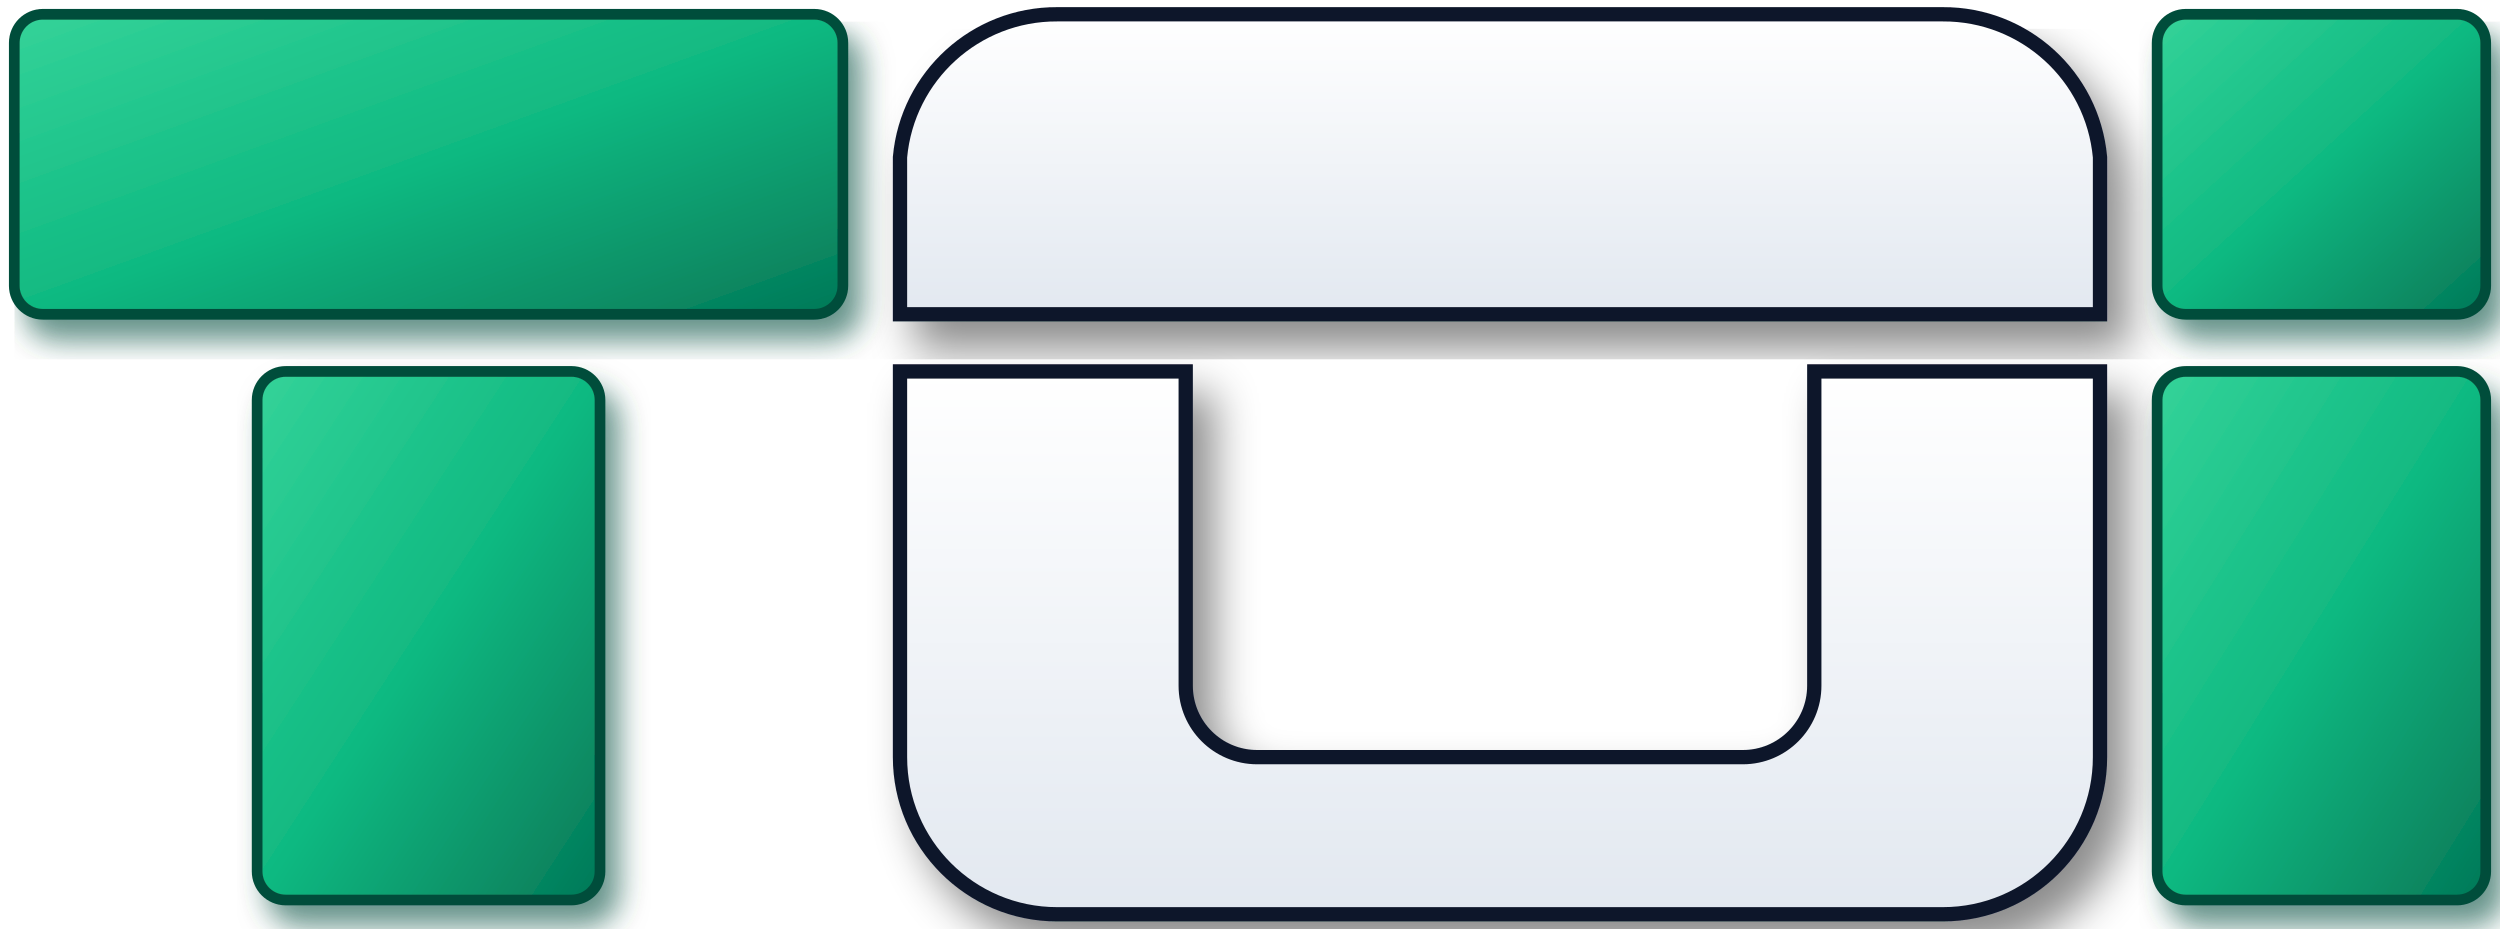
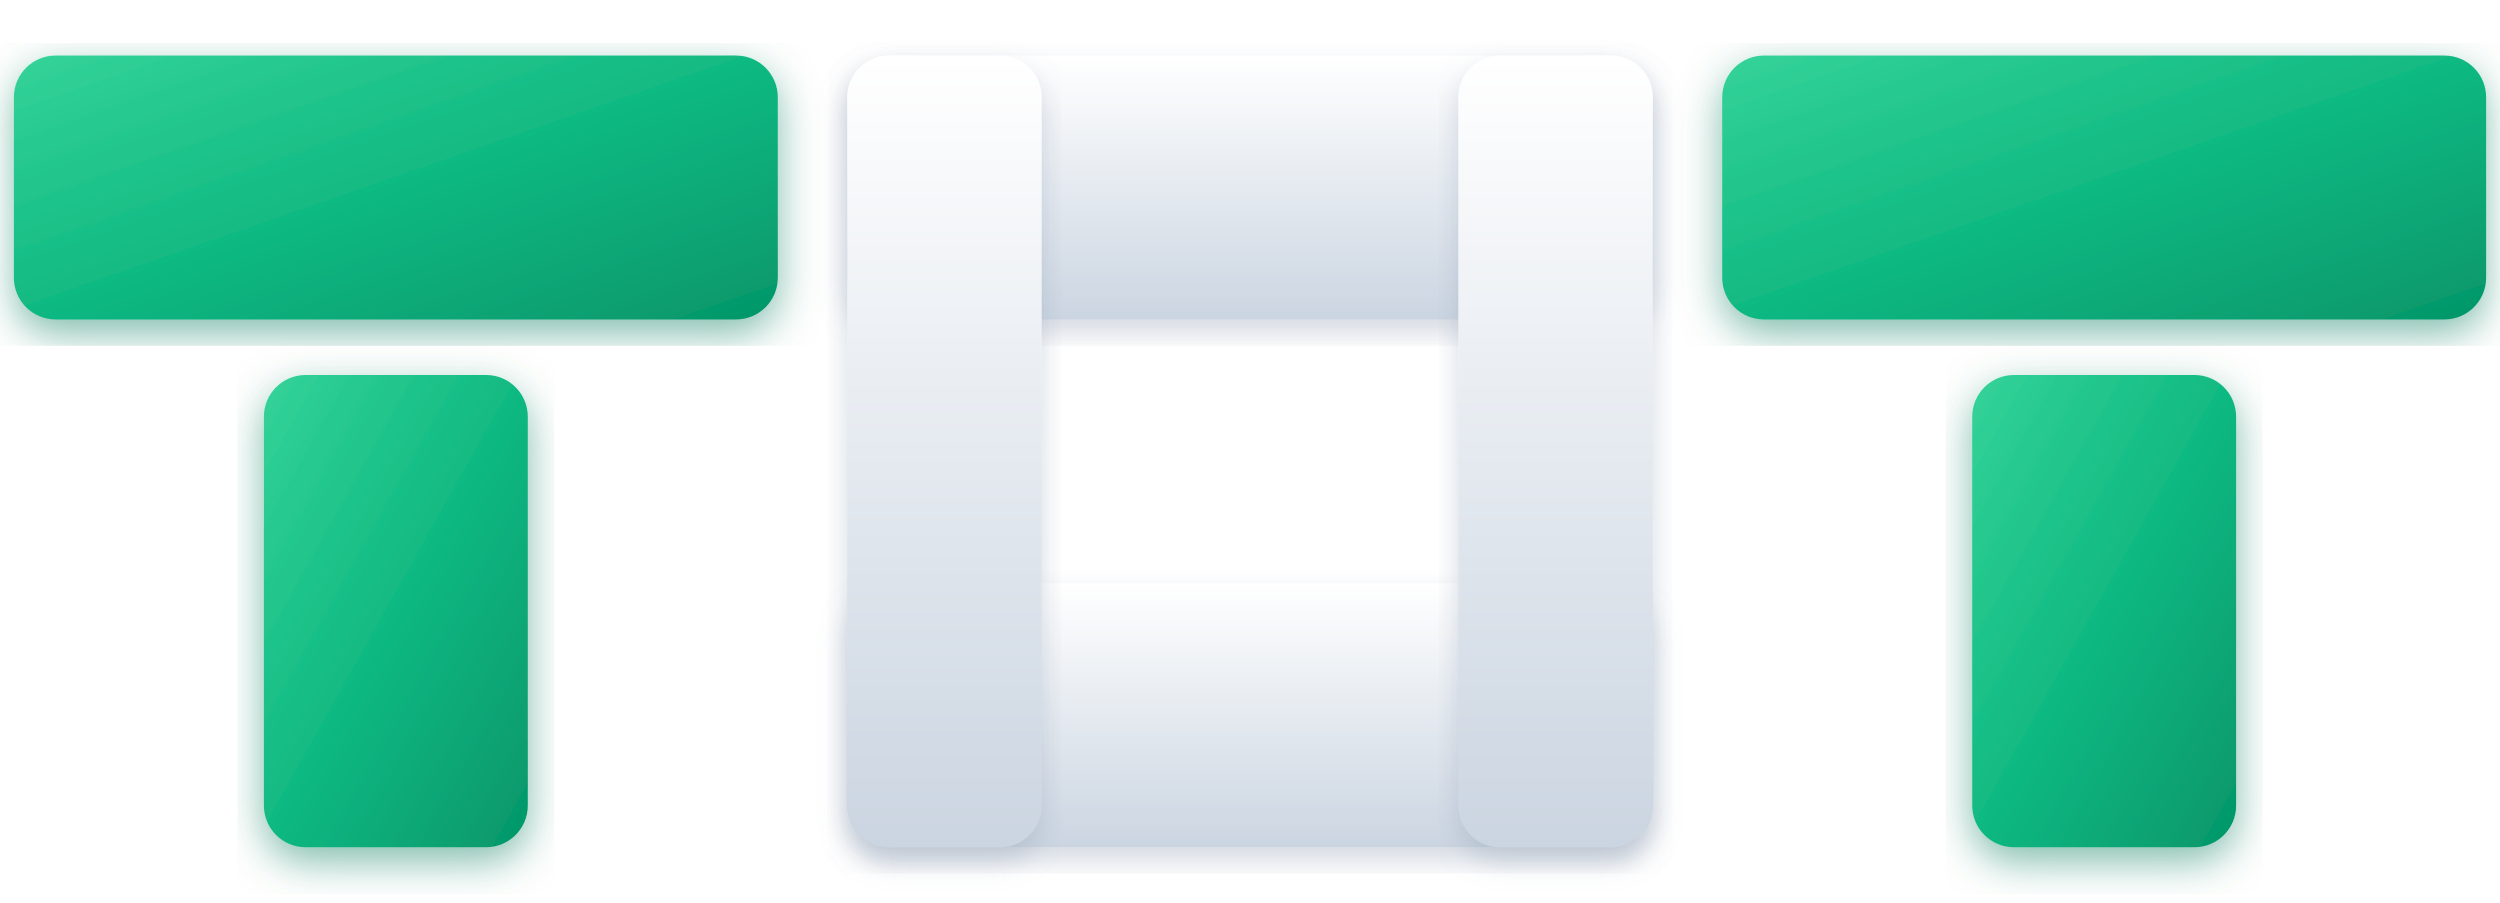
- <svg xmlns="http://www.w3.org/2000/svg" viewBox="0 0 350 130" width="350" height="130" fill="none">
+ <svg xmlns="http://www.w3.org/2000/svg" viewBox="0 0 360 130" width="360" height="130" fill="none">
  <defs>
    <linearGradient id="emeraldGrad" x1="0%" y1="0%" x2="100%" y2="100%">
      <stop offset="0%" stop-color="#34d399" />
      <stop offset="50%" stop-color="#10b981" />
-       <stop offset="100%" stop-color="#047857" />
+       <stop offset="100%" stop-color="#059669" />
    </linearGradient>
-     <linearGradient id="steelGrad" x1="0%" y1="0%" x2="0%" y2="100%">
+     <linearGradient id="platinumGrad" x1="0%" y1="0%" x2="0%" y2="100%">
      <stop offset="0%" stop-color="#ffffff" />
-       <stop offset="100%" stop-color="#e2e8f0" />
+       <stop offset="100%" stop-color="#cbd5e1" />
    </linearGradient>
-     <filter id="subtleShadow" x="-10%" y="-10%" width="125%" height="125%">
-       <feDropShadow dx="3" dy="4" stdDeviation="3" flood-color="#000000" flood-opacity="0.45" />
+     <filter id="emeraldGlow">
+       <feDropShadow dx="0" dy="2" stdDeviation="3" flood-color="#047857" flood-opacity="0.5" />
    </filter>
-     <filter id="emeraldGlow" x="-10%" y="-10%" width="125%" height="125%">
-       <feDropShadow dx="2" dy="3" stdDeviation="2" flood-color="#064e3b" flood-opacity="0.6" />
+     <filter id="platinumGlow">
+       <feDropShadow dx="0" dy="2" stdDeviation="2" flood-color="#94a3b8" flood-opacity="0.4" />
    </filter>
  </defs>
-   <rect x="2" y="2" width="116" height="42" rx="4" fill="url(#emeraldGrad)" filter="url(#emeraldGlow)" stroke="#064e3b" stroke-width="1.5" />
-   <rect x="36" y="52" width="48" height="74" rx="4" fill="url(#emeraldGrad)" filter="url(#emeraldGlow)" stroke="#064e3b" stroke-width="1.5" />
-   <path d="M 126 44 L 126 22 A 22 22 0 0 1 148 2 L 272 2 A 22 22 0 0 1 294 22 L 294 44 Z" fill="url(#steelGrad)" filter="url(#subtleShadow)" stroke="#0f172a" stroke-width="2" />
-   <path d="M 126 52 L 126 106 A 22 22 0 0 0 148 128 L 272 128 A 22 22 0 0 0 294 106 L 294 52 L 254 52 L 254 96 A 10 10 0 0 1 244 106 L 176 106 A 10 10 0 0 1 166 96 L 166 52 Z" fill="url(#steelGrad)" filter="url(#subtleShadow)" stroke="#0f172a" stroke-width="2" />
-   <rect x="302" y="2" width="46" height="42" rx="4" fill="url(#emeraldGrad)" filter="url(#emeraldGlow)" stroke="#064e3b" stroke-width="1.5" />
-   <rect x="302" y="52" width="46" height="74" rx="4" fill="url(#emeraldGrad)" filter="url(#emeraldGlow)" stroke="#064e3b" stroke-width="1.5" />
+   <rect x="2" y="8" width="110" height="38" rx="6" fill="url(#emeraldGrad)" filter="url(#emeraldGlow)" />
+   <rect x="38" y="54" width="38" height="68" rx="6" fill="url(#emeraldGrad)" filter="url(#emeraldGlow)" />
+   <rect x="122" y="8" width="116" height="38" rx="6" fill="url(#platinumGrad)" filter="url(#platinumGlow)" />
+   <rect x="122" y="84" width="116" height="38" rx="6" fill="url(#platinumGrad)" filter="url(#platinumGlow)" />
+   <rect x="122" y="8" width="28" height="114" rx="6" fill="url(#platinumGrad)" filter="url(#platinumGlow)" />
+   <rect x="210" y="8" width="28" height="114" rx="6" fill="url(#platinumGrad)" filter="url(#platinumGlow)" />
+   <rect x="248" y="8" width="110" height="38" rx="6" fill="url(#emeraldGrad)" filter="url(#emeraldGlow)" />
+   <rect x="284" y="54" width="38" height="68" rx="6" fill="url(#emeraldGrad)" filter="url(#emeraldGlow)" />
</svg>
